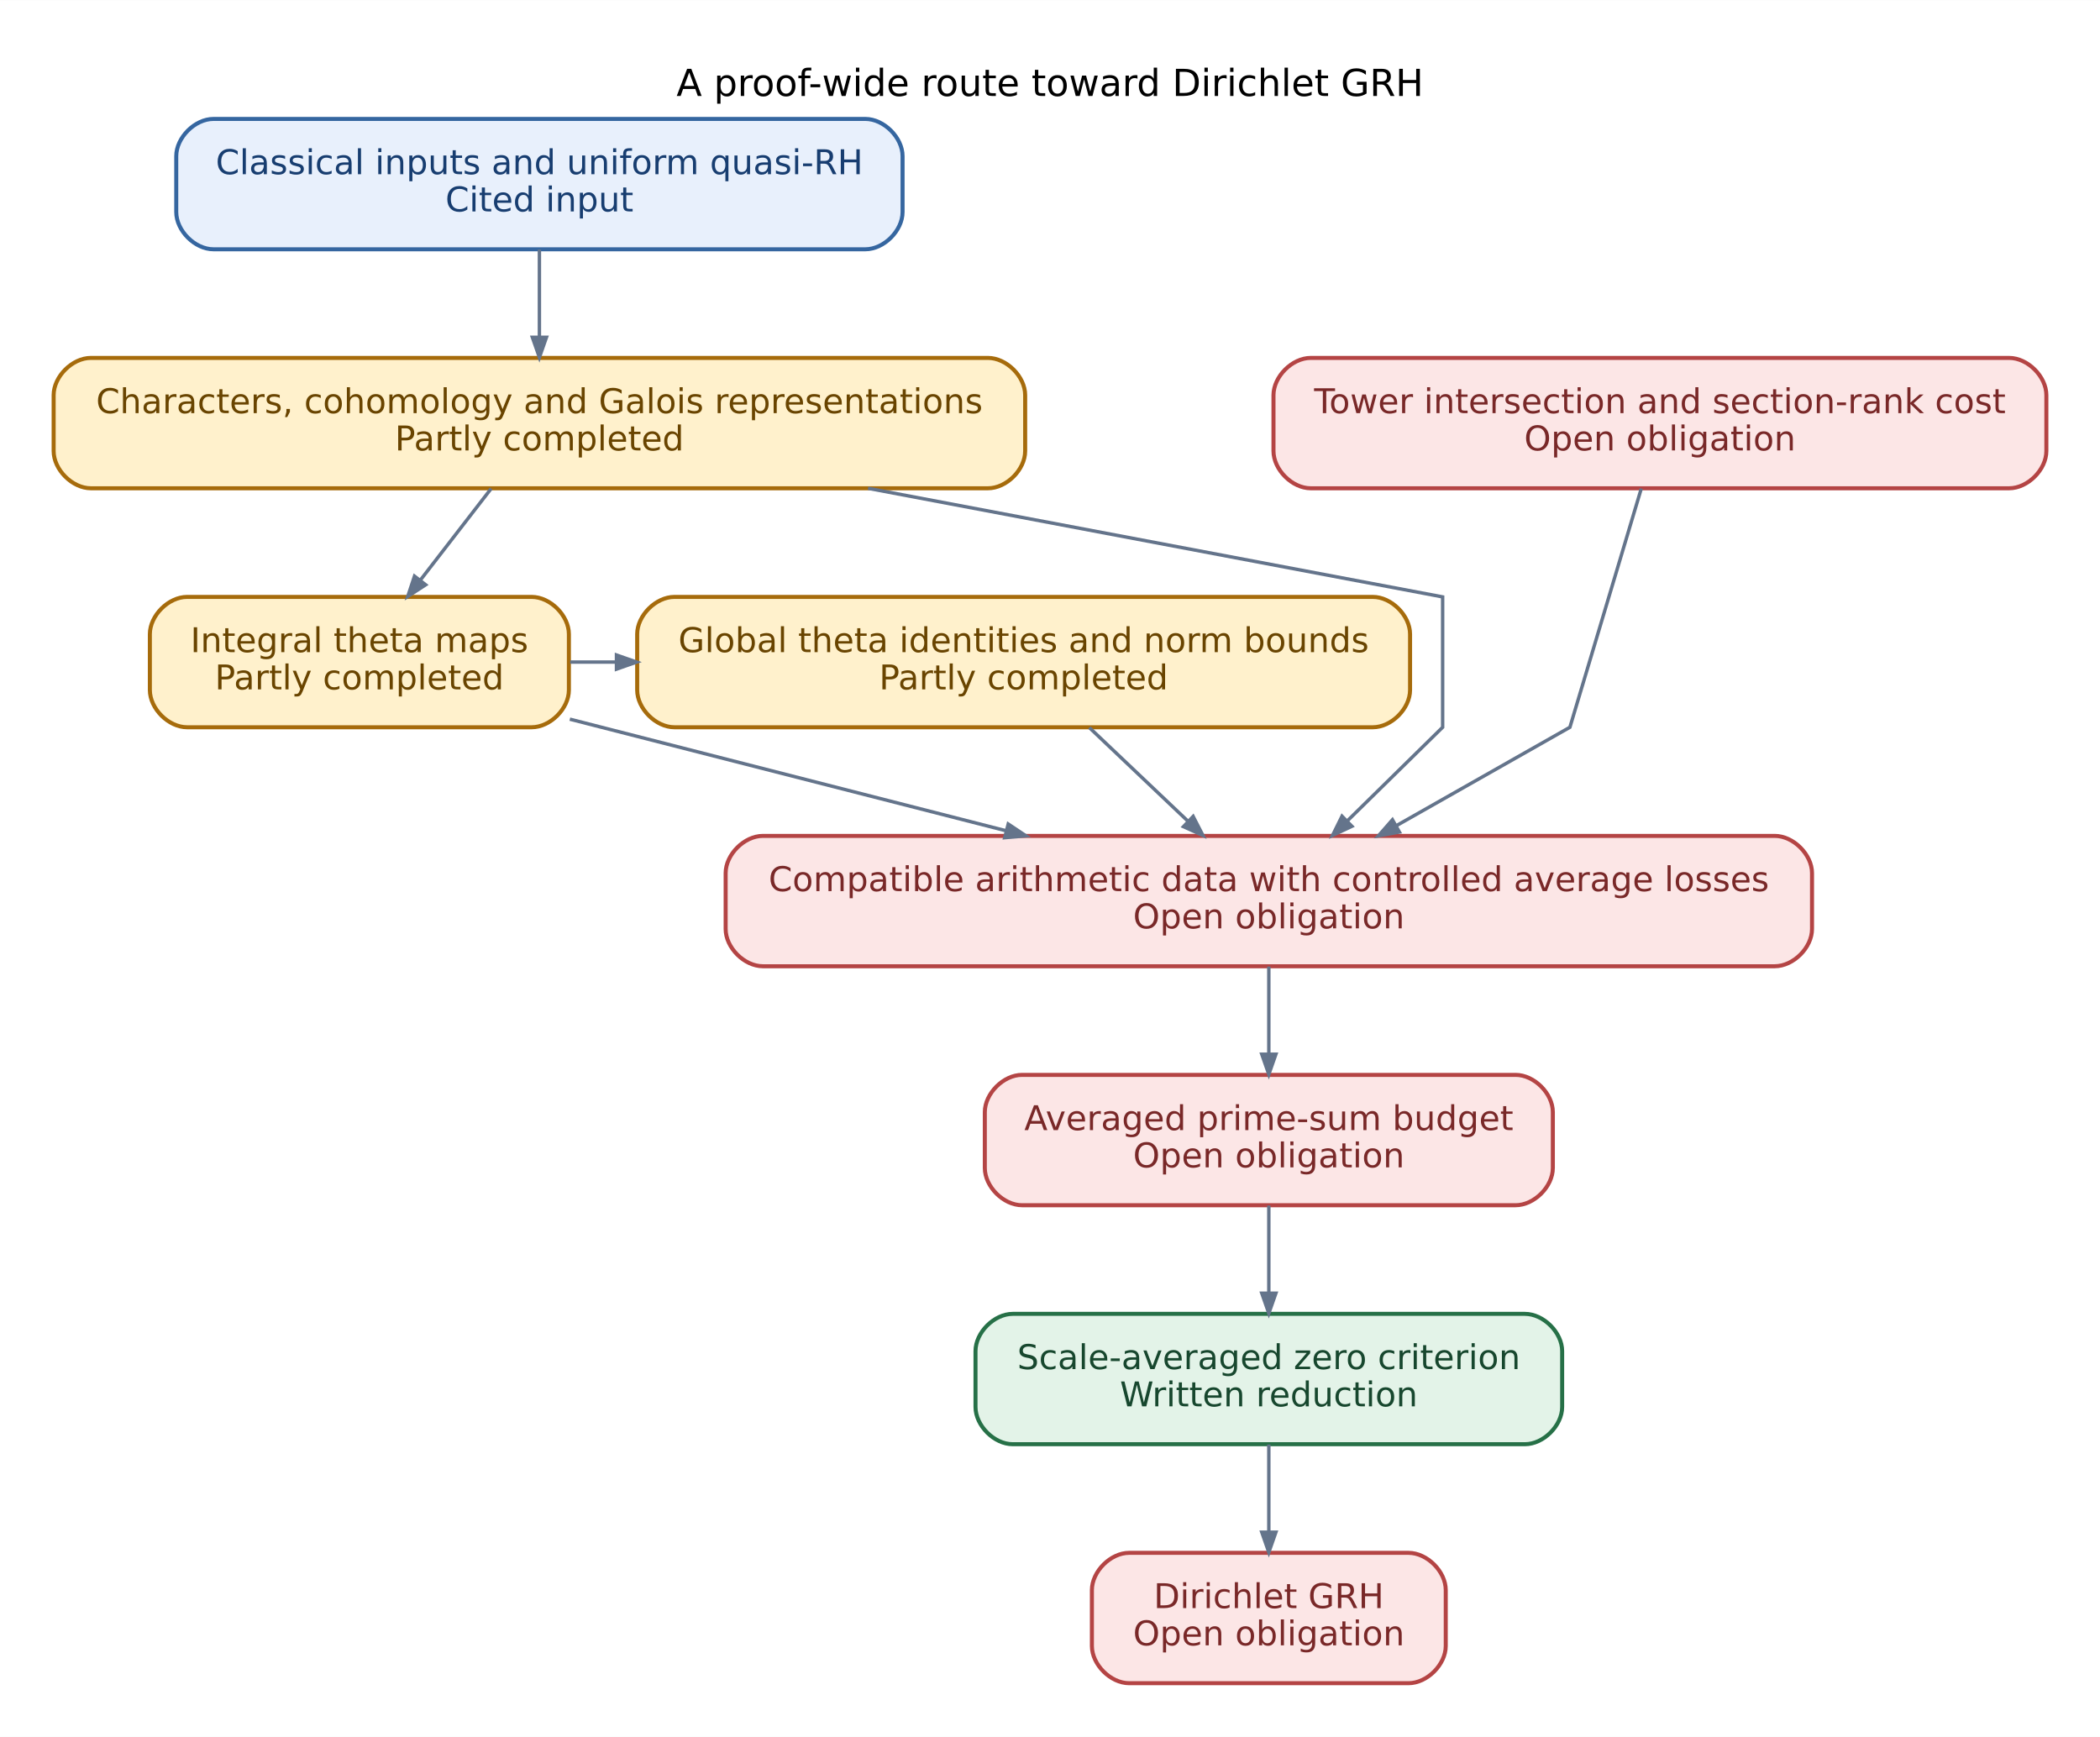
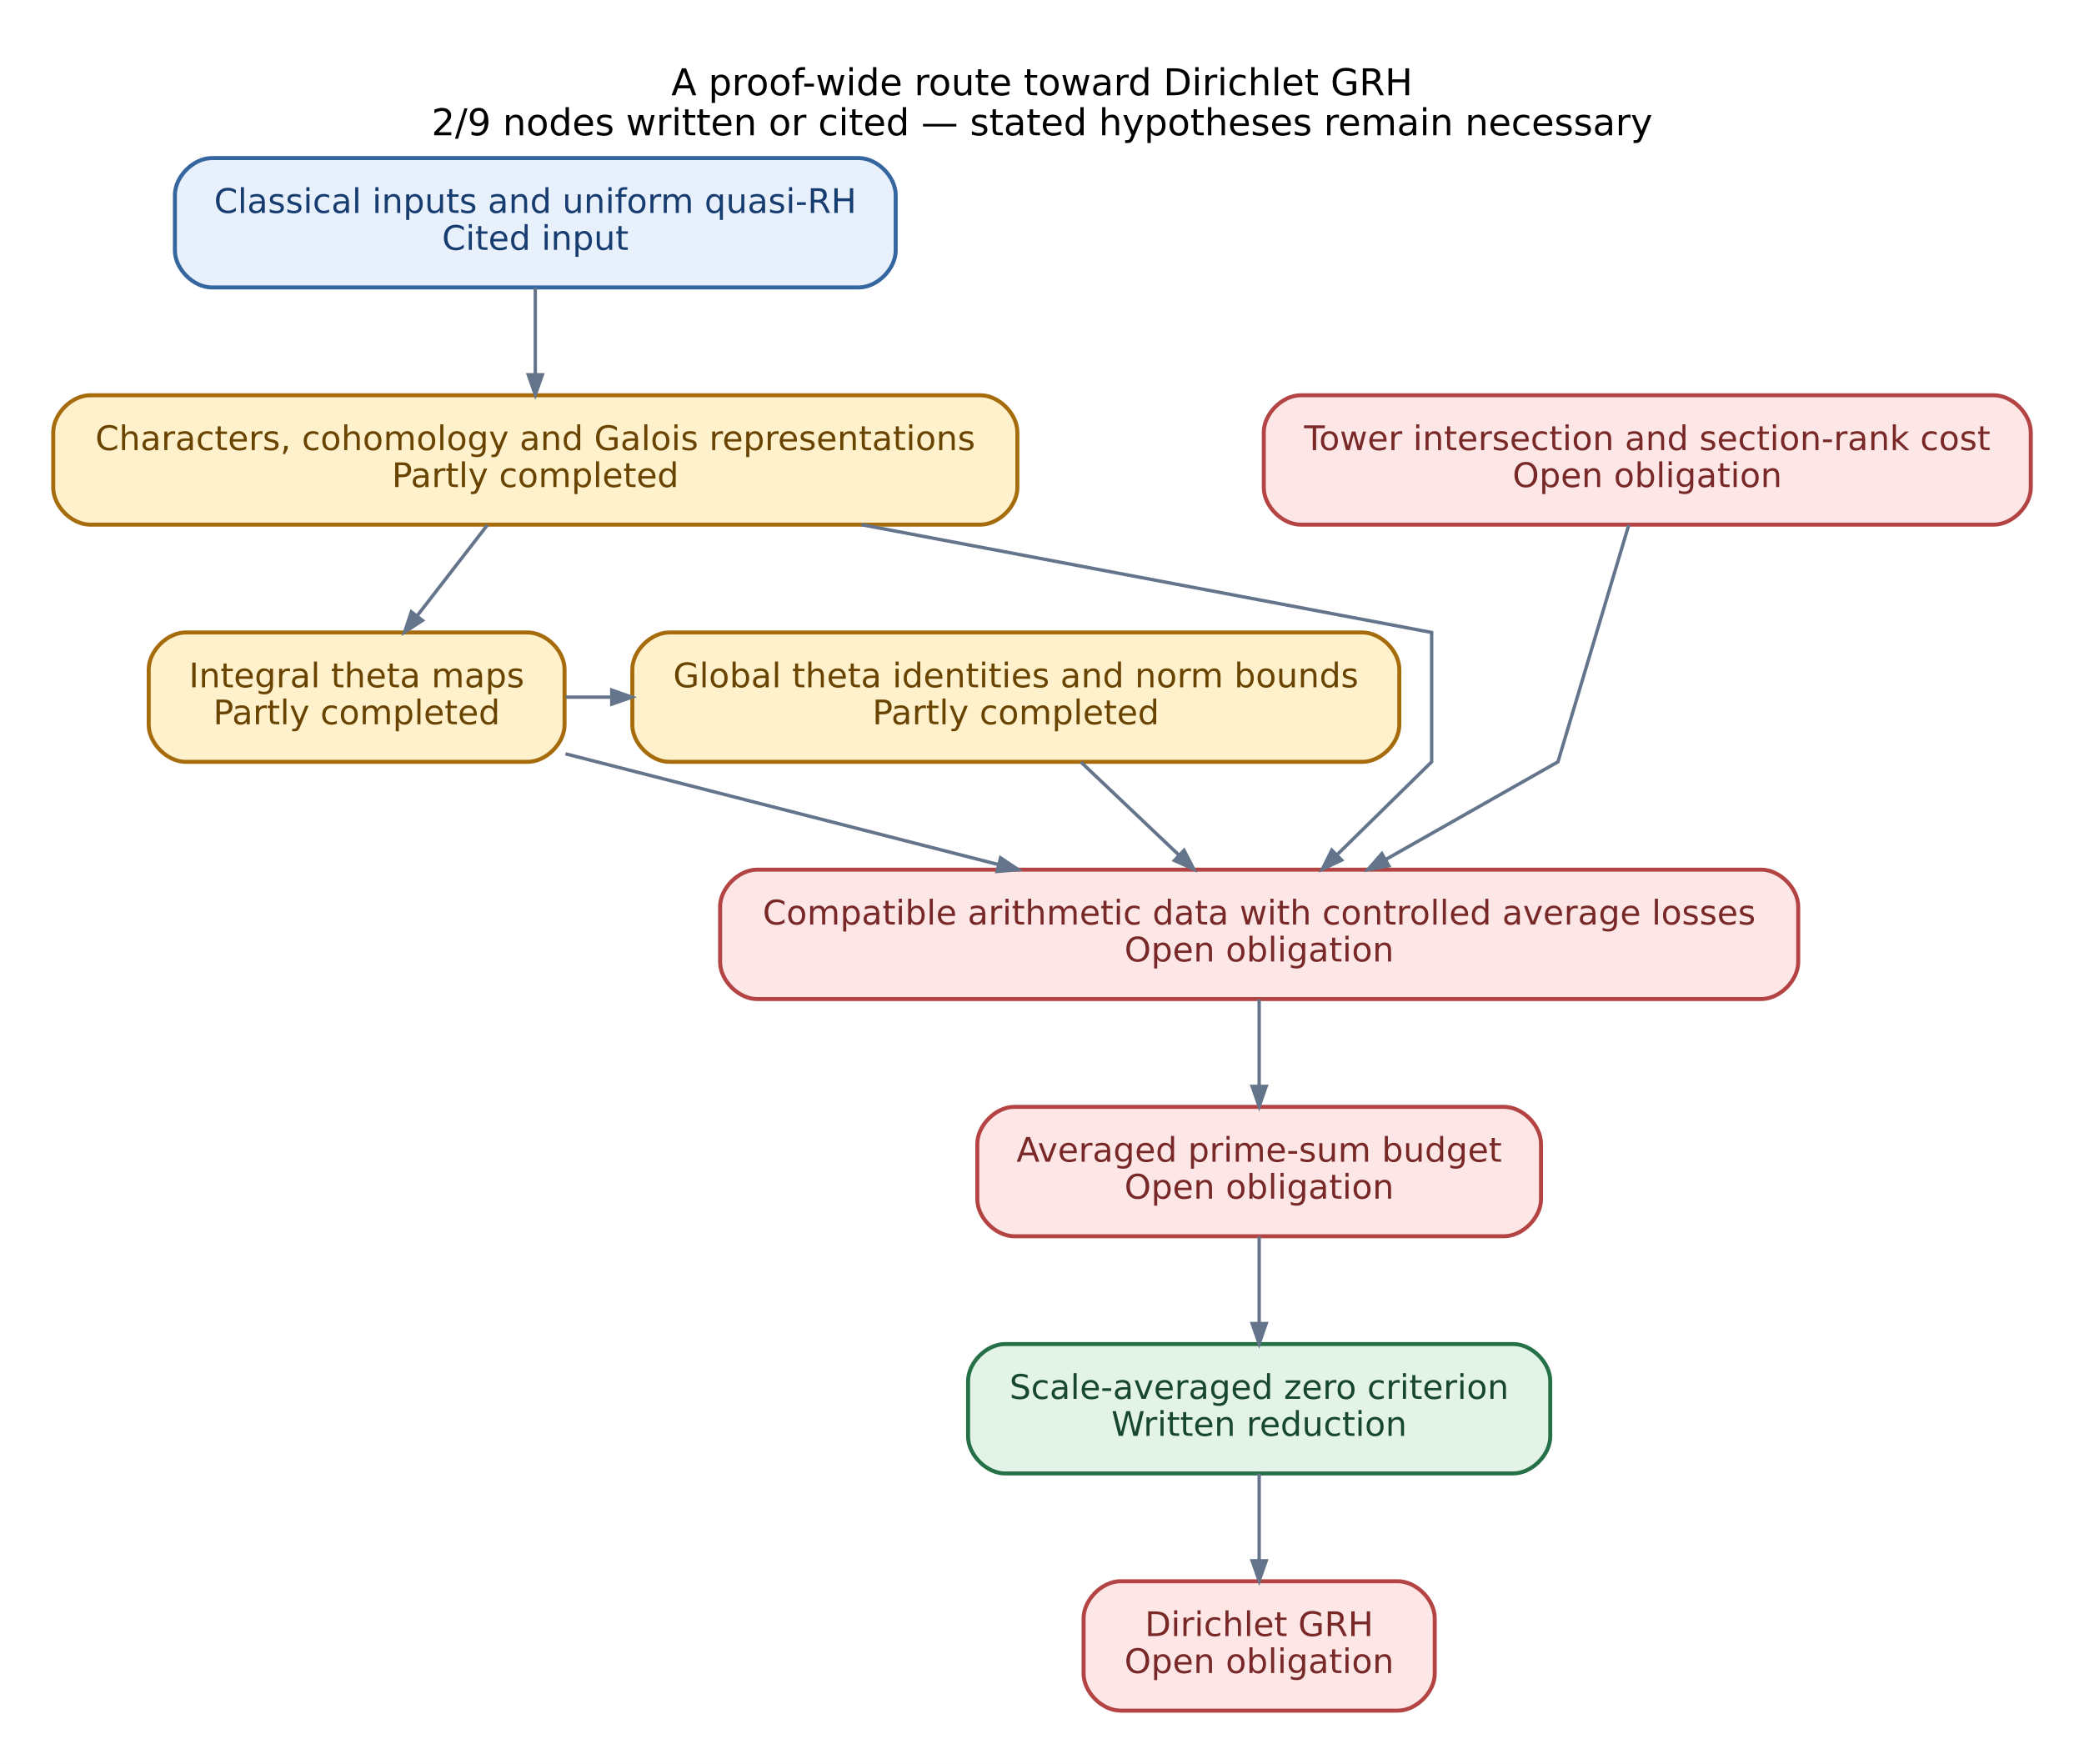
- <svg xmlns="http://www.w3.org/2000/svg" width="677pt" height="560pt" viewBox="0.00 0.00 676.56 559.56">
-   <g id="graph0" class="graph" transform="scale(1 1) rotate(0) translate(17.28 542.28)">
-     <polygon fill="white" stroke="transparent" points="-17.28,17.28 -17.28,-542.28 659.28,-542.28 659.28,17.28 -17.28,17.28" />
-     <text text-anchor="middle" x="321" y="-511.4" font-family="DejaVu Sans" font-size="12.00">A proof-wide route toward Dirichlet GRH</text>
+ <svg xmlns="http://www.w3.org/2000/svg" width="677pt" height="573pt" viewBox="0.00 0.00 676.56 572.56">
+   <g id="graph0" class="graph" transform="scale(1 1) rotate(0) translate(17.28 555.28)">
+     <polygon fill="white" stroke="transparent" points="-17.28,17.28 -17.28,-555.28 659.28,-555.28 659.28,17.28 -17.28,17.28" />
+     <text text-anchor="middle" x="321" y="-524.4" font-family="DejaVu Sans" font-size="12.00">A proof-wide route toward Dirichlet GRH</text>
+     <text text-anchor="middle" x="321" y="-511.4" font-family="DejaVu Sans" font-size="12.00">2/9 nodes written or cited — stated hypotheses remain necessary</text>
    <g id="node1" class="node">
      <path fill="#e8f0fc" stroke="#3566a0" stroke-width="1.3" d="M261.5,-504C261.5,-504 51.5,-504 51.5,-504 45.5,-504 39.5,-498 39.5,-492 39.5,-492 39.5,-474 39.5,-474 39.5,-468 45.5,-462 51.5,-462 51.5,-462 261.5,-462 261.5,-462 267.5,-462 273.5,-468 273.5,-474 273.5,-474 273.5,-492 273.5,-492 273.5,-498 267.5,-504 261.5,-504" />
      <text text-anchor="middle" x="156.5" y="-486.2" font-family="DejaVu Sans" font-size="11.00" fill="#173d70">Classical inputs and uniform quasi-RH</text>
      <text text-anchor="middle" x="156.5" y="-474.2" font-family="DejaVu Sans" font-size="11.00" fill="#173d70">Cited input</text>
    </g>
    <g id="node2" class="node">
      <path fill="#fff1cc" stroke="#a66b0b" stroke-width="1.3" d="M301,-427C301,-427 12,-427 12,-427 6,-427 0,-421 0,-415 0,-415 0,-397 0,-397 0,-391 6,-385 12,-385 12,-385 301,-385 301,-385 307,-385 313,-391 313,-397 313,-397 313,-415 313,-415 313,-421 307,-427 301,-427" />
      <text text-anchor="middle" x="156.5" y="-409.2" font-family="DejaVu Sans" font-size="11.00" fill="#694400">Characters, cohomology and Galois representations</text>
      <text text-anchor="middle" x="156.5" y="-397.2" font-family="DejaVu Sans" font-size="11.00" fill="#694400">Partly completed</text>
    </g>
    <g id="edge1" class="edge">
      <path fill="none" stroke="#64748b" stroke-width="1.1" d="M156.5,-461.9C156.5,-453.24 156.5,-442.99 156.5,-433.71" />
      <polygon fill="#64748b" stroke="#64748b" stroke-width="1.1" points="158.78,-433.65 156.5,-427.15 154.23,-433.65 158.78,-433.65" />
    </g>
    <g id="node3" class="node">
      <path fill="#fff1cc" stroke="#a66b0b" stroke-width="1.3" d="M154,-350C154,-350 43,-350 43,-350 37,-350 31,-344 31,-338 31,-338 31,-320 31,-320 31,-314 37,-308 43,-308 43,-308 154,-308 154,-308 160,-308 166,-314 166,-320 166,-320 166,-338 166,-338 166,-344 160,-350 154,-350" />
      <text text-anchor="middle" x="98.5" y="-332.2" font-family="DejaVu Sans" font-size="11.00" fill="#694400">Integral theta maps</text>
      <text text-anchor="middle" x="98.5" y="-320.2" font-family="DejaVu Sans" font-size="11.00" fill="#694400">Partly completed</text>
    </g>
    <g id="edge2" class="edge">
      <path fill="none" stroke="#64748b" stroke-width="1.1" d="M140.96,-384.9C133.94,-375.82 125.56,-364.99 118.11,-355.36" />
      <polygon fill="#64748b" stroke="#64748b" stroke-width="1.1" points="119.86,-353.9 114.09,-350.15 116.26,-356.69 119.86,-353.9" />
    </g>
    <g id="node6" class="node">
      <path fill="#fce6e6" stroke="#b44444" stroke-width="1.3" d="M554.5,-273C554.5,-273 228.5,-273 228.5,-273 222.5,-273 216.5,-267 216.5,-261 216.5,-261 216.5,-243 216.5,-243 216.5,-237 222.5,-231 228.5,-231 228.5,-231 554.5,-231 554.5,-231 560.5,-231 566.5,-237 566.5,-243 566.5,-243 566.5,-261 566.5,-261 566.5,-267 560.5,-273 554.5,-273" />
      <text text-anchor="middle" x="391.5" y="-255.2" font-family="DejaVu Sans" font-size="11.00" fill="#792828">Compatible arithmetic data with controlled average losses</text>
      <text text-anchor="middle" x="391.5" y="-243.2" font-family="DejaVu Sans" font-size="11.00" fill="#792828">Open obligation</text>
    </g>
    <g id="edge4" class="edge">
      <path fill="none" stroke="#64748b" stroke-width="1.1" d="M262.38,-384.99C345.58,-369.26 447.5,-350 447.5,-350 447.5,-350 447.5,-308 447.5,-308 447.5,-308 431.77,-292.55 416.99,-278.03" />
      <polygon fill="#64748b" stroke="#64748b" stroke-width="1.1" points="418.27,-276.1 412.03,-273.17 415.08,-279.35 418.27,-276.1" />
    </g>
    <g id="node5" class="node">
      <path fill="#fff1cc" stroke="#a66b0b" stroke-width="1.3" d="M425,-350C425,-350 200,-350 200,-350 194,-350 188,-344 188,-338 188,-338 188,-320 188,-320 188,-314 194,-308 200,-308 200,-308 425,-308 425,-308 431,-308 437,-314 437,-320 437,-320 437,-338 437,-338 437,-344 431,-350 425,-350" />
      <text text-anchor="middle" x="312.5" y="-332.2" font-family="DejaVu Sans" font-size="11.00" fill="#694400">Global theta identities and norm bounds</text>
      <text text-anchor="middle" x="312.5" y="-320.2" font-family="DejaVu Sans" font-size="11.00" fill="#694400">Partly completed</text>
    </g>
    <g id="edge3" class="edge">
      <path fill="none" stroke="#64748b" stroke-width="1.1" d="M166.39,-329C168.58,-329 169.83,-329 169.83,-329 169.83,-329 174.34,-329 181.08,-329" />
      <polygon fill="#64748b" stroke="#64748b" stroke-width="1.1" points="181.33,-331.28 187.83,-329 181.33,-326.73 181.33,-331.28" />
    </g>
    <g id="edge5" class="edge">
      <path fill="none" stroke="#64748b" stroke-width="1.1" d="M166.3,-310.61C172.5,-309.03 176.5,-308 176.5,-308 176.5,-308 246.6,-290.07 306.74,-274.68" />
      <polygon fill="#64748b" stroke="#64748b" stroke-width="1.1" points="307.54,-276.83 313.27,-273.01 306.41,-272.42 307.54,-276.83" />
    </g>
    <g id="node4" class="node">
      <path fill="#fce6e6" stroke="#b44444" stroke-width="1.3" d="M630,-427C630,-427 405,-427 405,-427 399,-427 393,-421 393,-415 393,-415 393,-397 393,-397 393,-391 399,-385 405,-385 405,-385 630,-385 630,-385 636,-385 642,-391 642,-397 642,-397 642,-415 642,-415 642,-421 636,-427 630,-427" />
      <text text-anchor="middle" x="517.5" y="-409.2" font-family="DejaVu Sans" font-size="11.00" fill="#792828">Tower intersection and section-rank cost</text>
      <text text-anchor="middle" x="517.5" y="-397.2" font-family="DejaVu Sans" font-size="11.00" fill="#792828">Open obligation</text>
    </g>
    <g id="edge6" class="edge">
      <path fill="none" stroke="#64748b" stroke-width="1.1" d="M511.49,-384.9C503,-356.49 488.5,-308 488.5,-308 488.5,-308 459.14,-291.35 432.72,-276.37" />
      <polygon fill="#64748b" stroke="#64748b" stroke-width="1.1" points="433.57,-274.24 426.79,-273.01 431.33,-278.2 433.57,-274.24" />
    </g>
    <g id="edge7" class="edge">
      <path fill="none" stroke="#64748b" stroke-width="1.1" d="M333.67,-307.9C343.41,-298.65 355.06,-287.59 365.35,-277.83" />
      <polygon fill="#64748b" stroke="#64748b" stroke-width="1.1" points="367.12,-279.28 370.27,-273.15 363.99,-275.98 367.12,-279.28" />
    </g>
    <g id="node7" class="node">
      <path fill="#fce6e6" stroke="#b44444" stroke-width="1.3" d="M471,-196C471,-196 312,-196 312,-196 306,-196 300,-190 300,-184 300,-184 300,-166 300,-166 300,-160 306,-154 312,-154 312,-154 471,-154 471,-154 477,-154 483,-160 483,-166 483,-166 483,-184 483,-184 483,-190 477,-196 471,-196" />
      <text text-anchor="middle" x="391.5" y="-178.2" font-family="DejaVu Sans" font-size="11.00" fill="#792828">Averaged prime-sum budget</text>
      <text text-anchor="middle" x="391.5" y="-166.2" font-family="DejaVu Sans" font-size="11.00" fill="#792828">Open obligation</text>
    </g>
    <g id="edge8" class="edge">
      <path fill="none" stroke="#64748b" stroke-width="1.1" d="M391.5,-230.9C391.5,-222.24 391.5,-211.99 391.5,-202.71" />
      <polygon fill="#64748b" stroke="#64748b" stroke-width="1.1" points="393.78,-202.65 391.5,-196.15 389.23,-202.65 393.78,-202.65" />
    </g>
    <g id="node8" class="node">
      <path fill="#e3f3e8" stroke="#267047" stroke-width="1.3" d="M474,-119C474,-119 309,-119 309,-119 303,-119 297,-113 297,-107 297,-107 297,-89 297,-89 297,-83 303,-77 309,-77 309,-77 474,-77 474,-77 480,-77 486,-83 486,-89 486,-89 486,-107 486,-107 486,-113 480,-119 474,-119" />
      <text text-anchor="middle" x="391.5" y="-101.2" font-family="DejaVu Sans" font-size="11.00" fill="#17472e">Scale-averaged zero criterion</text>
      <text text-anchor="middle" x="391.5" y="-89.2" font-family="DejaVu Sans" font-size="11.00" fill="#17472e">Written reduction</text>
    </g>
    <g id="edge9" class="edge">
      <path fill="none" stroke="#64748b" stroke-width="1.1" d="M391.5,-153.9C391.5,-145.24 391.5,-134.99 391.5,-125.71" />
      <polygon fill="#64748b" stroke="#64748b" stroke-width="1.1" points="393.78,-125.65 391.5,-119.15 389.23,-125.65 393.78,-125.65" />
    </g>
    <g id="node9" class="node">
      <path fill="#fce6e6" stroke="#b44444" stroke-width="1.3" d="M436.5,-42C436.5,-42 346.5,-42 346.5,-42 340.5,-42 334.5,-36 334.5,-30 334.5,-30 334.5,-12 334.5,-12 334.5,-6 340.5,0 346.5,0 346.5,0 436.5,0 436.5,0 442.5,0 448.5,-6 448.5,-12 448.5,-12 448.5,-30 448.5,-30 448.5,-36 442.5,-42 436.5,-42" />
      <text text-anchor="middle" x="391.5" y="-24.2" font-family="DejaVu Sans" font-size="11.00" fill="#792828">Dirichlet GRH</text>
      <text text-anchor="middle" x="391.5" y="-12.2" font-family="DejaVu Sans" font-size="11.00" fill="#792828">Open obligation</text>
    </g>
    <g id="edge10" class="edge">
      <path fill="none" stroke="#64748b" stroke-width="1.1" d="M391.5,-76.9C391.5,-68.24 391.5,-57.99 391.5,-48.71" />
      <polygon fill="#64748b" stroke="#64748b" stroke-width="1.1" points="393.78,-48.65 391.5,-42.15 389.23,-48.65 393.78,-48.65" />
    </g>
  </g>
</svg>
